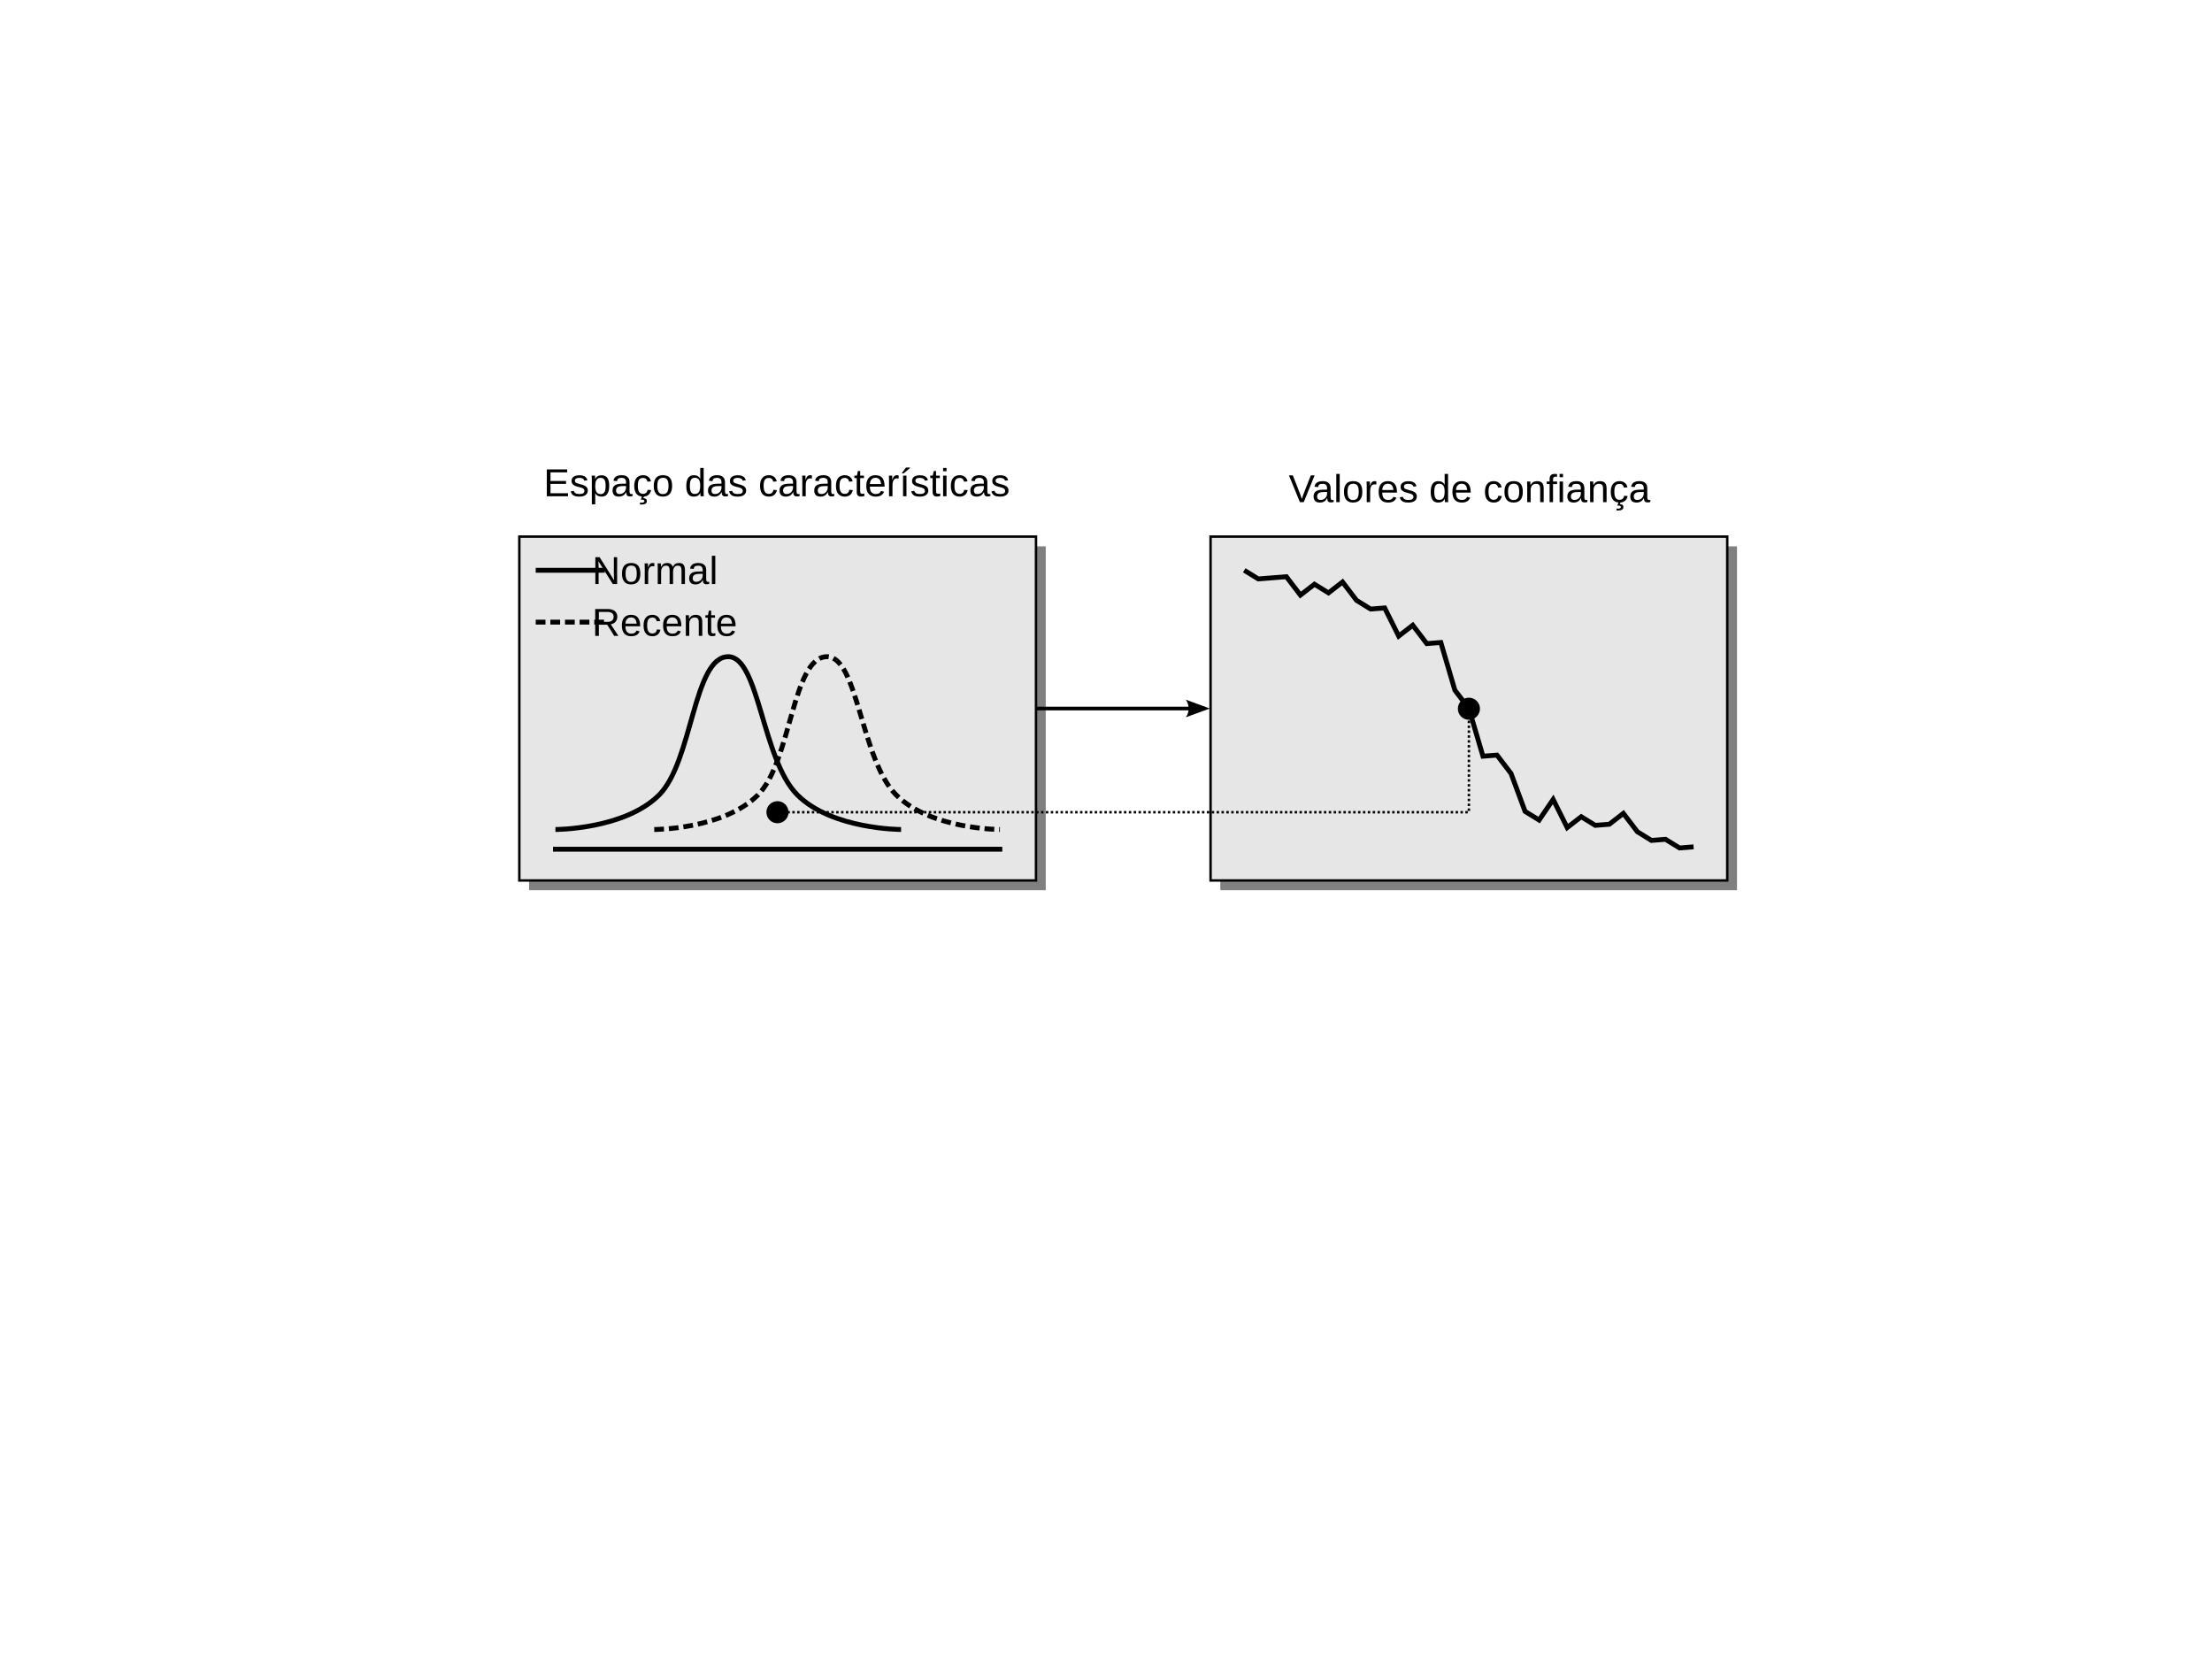
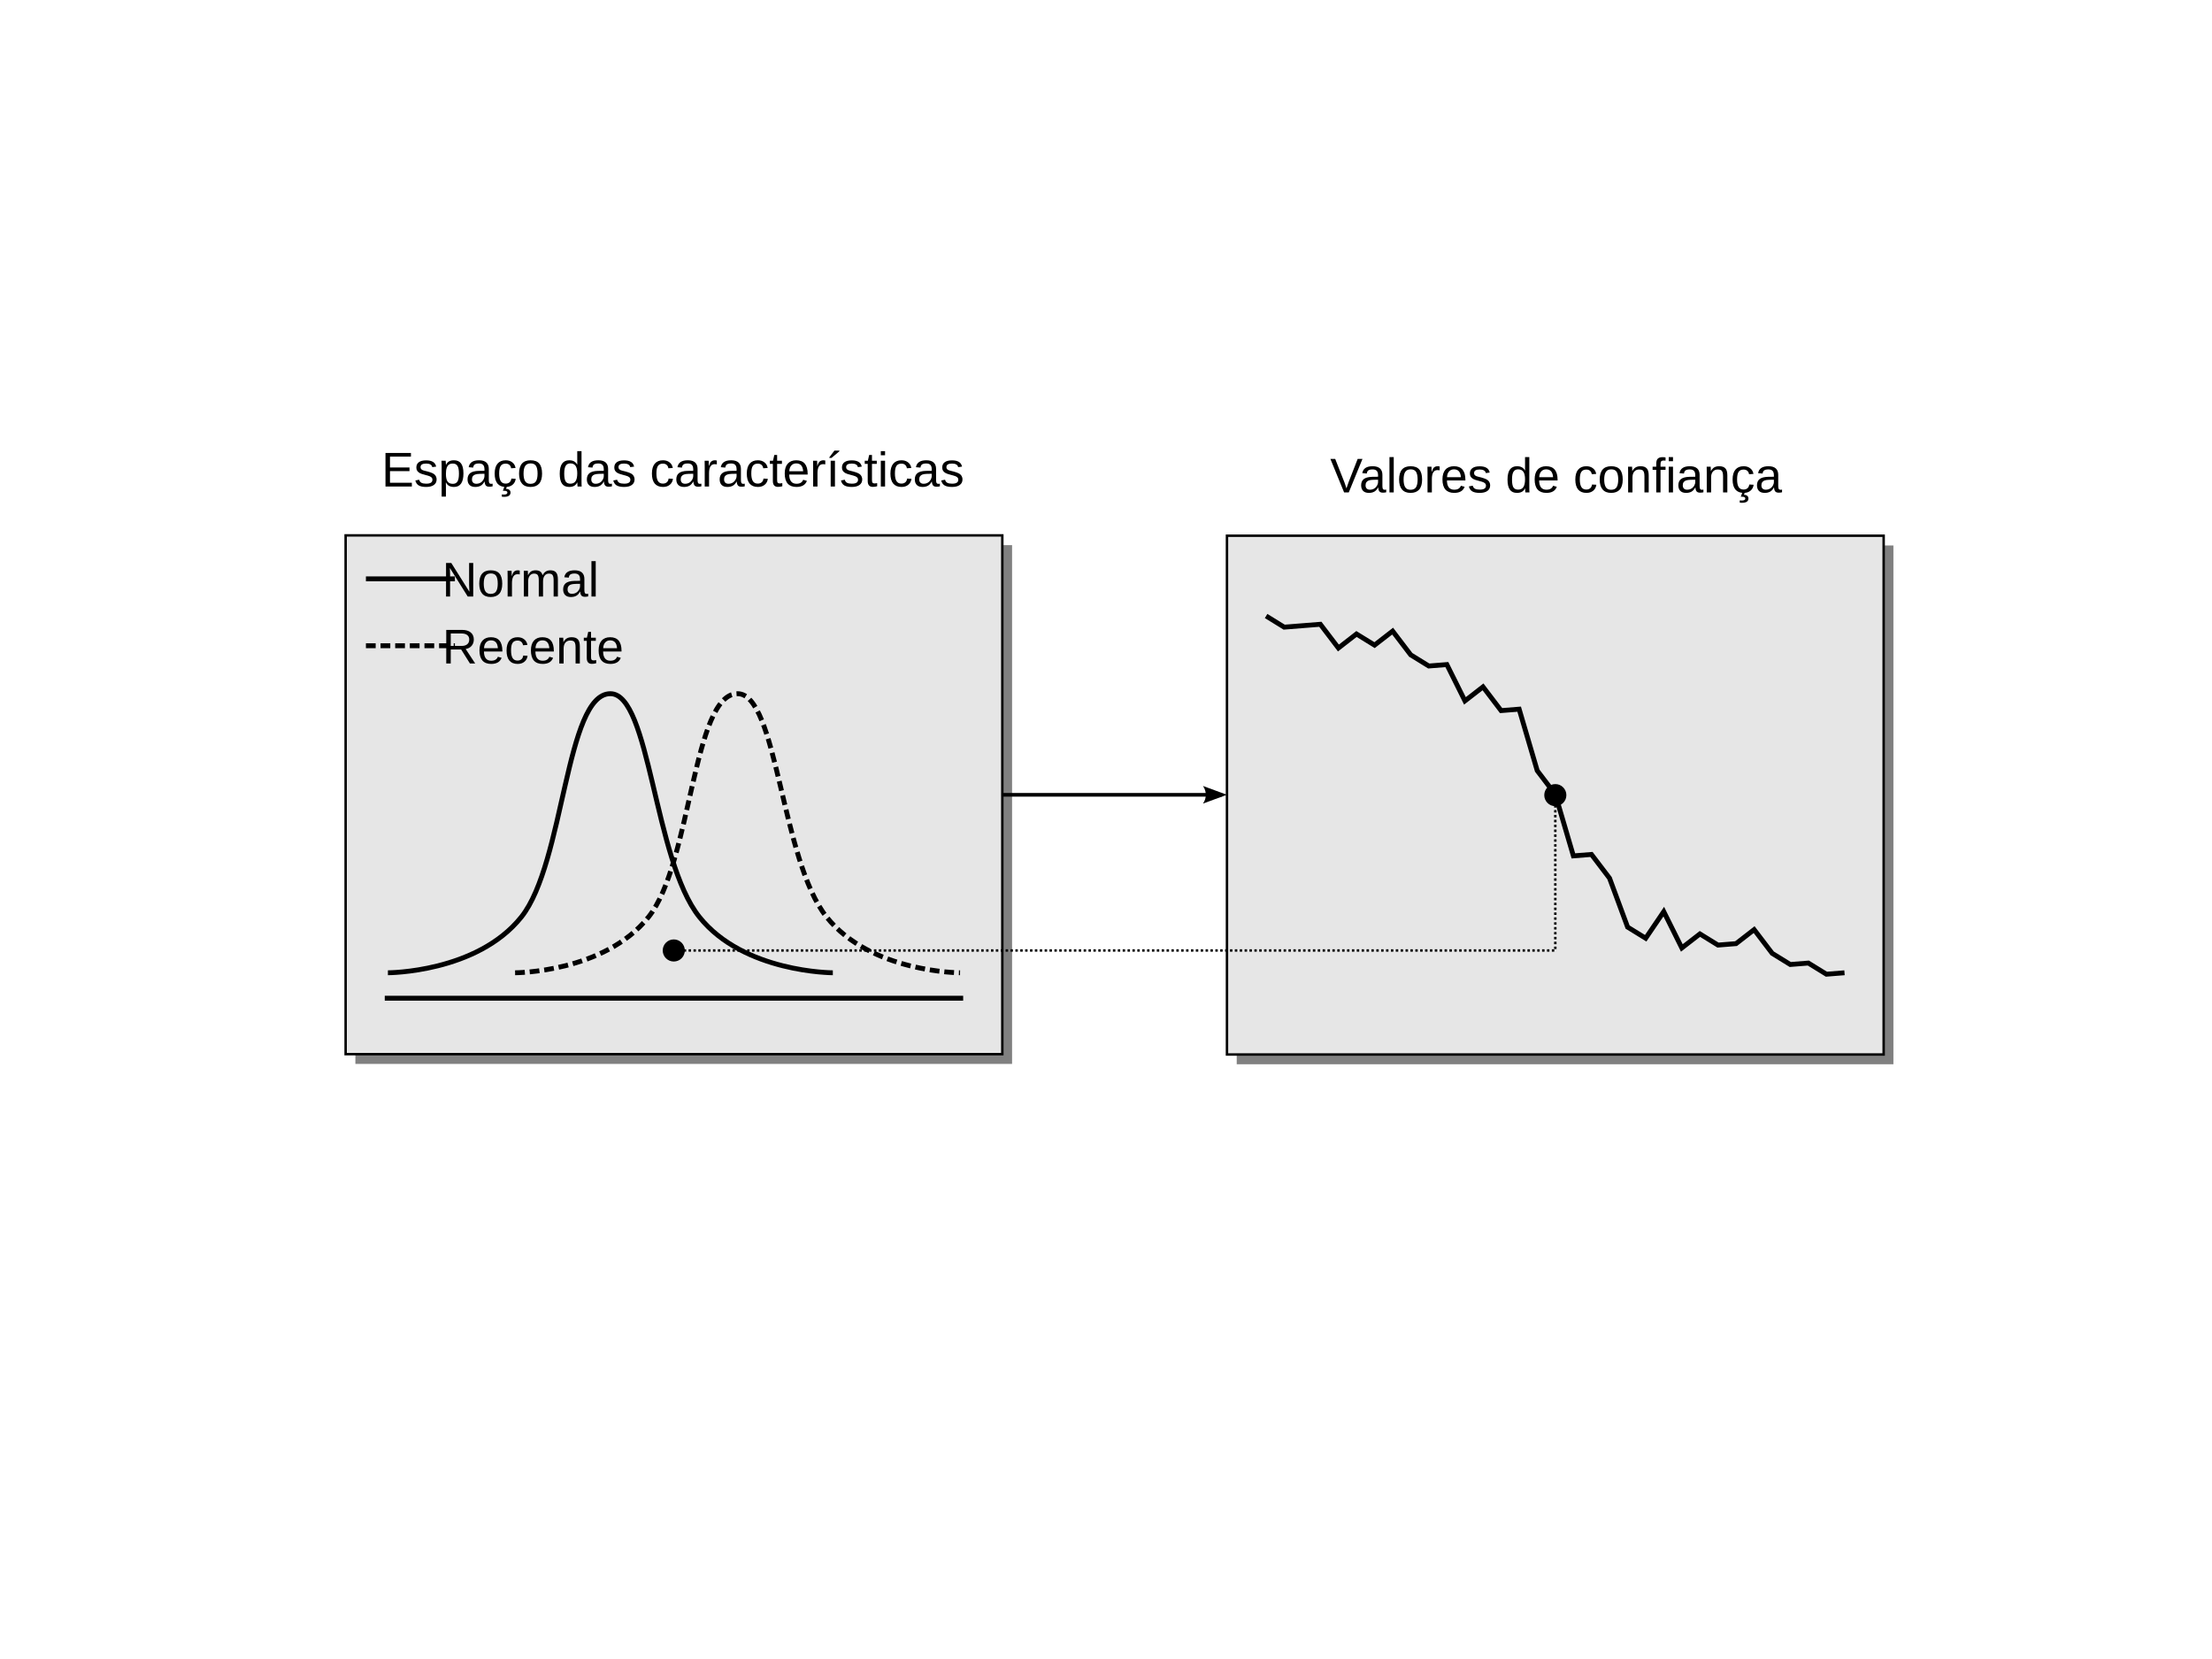
<svg xmlns="http://www.w3.org/2000/svg" width="453.543" height="340.157" id="svg2" version="1.0">
  <defs id="defs4">
    <marker orient="auto" refY="0.0" refX="0.0" id="DotL" style="overflow:visible">
      <path id="path7624" d="M -2.5,-1.0 C -2.5,1.76 -4.74,4.0 -7.5,4.0 C -10.26,4.0 -12.5,1.76 -12.5,-1.0 C -12.5,-3.76 -10.26,-6.0 -7.5,-6.0 C -4.74,-6.0 -2.5,-3.76 -2.5,-1.0 z " style="fill-rule:evenodd;stroke:#000000;stroke-width:1.0pt" transform="scale(0.8) translate(7.4, 1)" />
    </marker>
    <marker orient="auto" refY="0.0" refX="0.0" id="DotS" style="overflow:visible">
      <path id="path7252" d="M -2.5,-1.0 C -2.5,1.76 -4.74,4.0 -7.5,4.0 C -10.26,4.0 -12.5,1.76 -12.5,-1.0 C -12.5,-3.76 -10.26,-6.0 -7.5,-6.0 C -4.74,-6.0 -2.5,-3.76 -2.5,-1.0 z " style="fill-rule:evenodd;stroke:#000000;stroke-width:1.0pt" transform="scale(0.2) translate(7.4, 1)" />
    </marker>
    <marker orient="auto" refY="0.0" refX="0.0" id="DotM" style="overflow:visible">
      <path id="path7249" d="M -2.5,-1.0 C -2.5,1.76 -4.74,4.0 -7.5,4.0 C -10.26,4.0 -12.5,1.76 -12.5,-1.0 C -12.5,-3.76 -10.26,-6.0 -7.5,-6.0 C -4.74,-6.0 -2.5,-3.76 -2.5,-1.0 z " style="fill-rule:evenodd;stroke:#000000;stroke-width:1.0pt" transform="scale(0.4) translate(7.4, 1)" />
    </marker>
    <marker orient="auto" refY="0.0" refX="0.0" id="Tail" style="overflow:visible">
      <g id="g4548" transform="scale(-1.2)">
        <path id="path6072" d="M -3.805,-3.959 L 0.544,0" style="fill:none;fill-rule:evenodd;stroke:#000000;stroke-width:0.8;stroke-linecap:round" />
        <path id="path6074" d="M -1.287,-3.959 L 3.062,0" style="fill:none;fill-rule:evenodd;stroke:#000000;stroke-width:0.8;stroke-linecap:round" />
        <path id="path6076" d="M 1.305,-3.959 L 5.654,0" style="fill:none;fill-rule:evenodd;stroke:#000000;stroke-width:0.8;stroke-linecap:round" />
        <path id="path6078" d="M -3.805,4.178 L 0.544,0.22" style="fill:none;fill-rule:evenodd;stroke:#000000;stroke-width:0.8;stroke-linecap:round" />
        <path id="path6080" d="M -1.287,4.178 L 3.062,0.22" style="fill:none;fill-rule:evenodd;stroke:#000000;stroke-width:0.8;stroke-linecap:round" />
        <path id="path6082" d="M 1.305,4.178 L 5.654,0.22" style="fill:none;fill-rule:evenodd;stroke:#000000;stroke-width:0.8;stroke-linecap:round" />
      </g>
    </marker>
    <marker orient="auto" refY="0.0" refX="0.0" id="Arrow2Lend" style="overflow:visible;">
      <path id="path4533" style="fill-rule:evenodd;stroke-width:0.625;stroke-linejoin:round;" d="M 8.719,4.034 L -2.207,0.016 L 8.719,-4.002 C 6.973,-1.63 6.983,1.616 8.719,4.034 z " transform="scale(1.1) rotate(180) translate(1,0)" />
    </marker>
    <marker orient="auto" refY="0.0" refX="0.0" id="Arrow2Mend" style="overflow:visible;">
      <path id="path4539" style="fill-rule:evenodd;stroke-width:0.625;stroke-linejoin:round;" d="M 8.719,4.034 L -2.207,0.016 L 8.719,-4.002 C 6.973,-1.63 6.983,1.616 8.719,4.034 z " transform="scale(0.6) rotate(180) translate(0,0)" />
    </marker>
    <marker orient="auto" refY="0.0" refX="0.0" id="Arrow1Mend" style="overflow:visible;">
      <path id="path4521" d="M 0.0,0.0 L 5.0,-5.0 L -12.5,0.0 L 5.0,5.0 L 0.0,0.0 z " style="fill-rule:evenodd;stroke:#000000;stroke-width:1.0pt;" transform="scale(0.4) rotate(180) translate(10,0)" />
    </marker>
    <clipPath id="p7ff5b81e1d">
      <rect height="345.6" width="446.4" x="72" y="43.2" id="rect200" />
    </clipPath>
    <clipPath id="clipPath13947">
      <rect height="345.6" width="446.4" x="72" y="43.2" id="rect13949" />
    </clipPath>
    <clipPath id="clipPath13951">
      <rect height="345.6" width="446.4" x="72" y="43.2" id="rect13953" />
    </clipPath>
    <clipPath id="clipPath13955">
      <rect height="345.6" width="446.4" x="72" y="43.2" id="rect13957" />
    </clipPath>
    <clipPath id="clipPath13959">
      <rect height="345.6" width="446.4" x="72" y="43.2" id="rect13961" />
    </clipPath>
    <clipPath id="clipPath13963">
      <rect height="345.6" width="446.4" x="72" y="43.2" id="rect13965" />
    </clipPath>
    <clipPath id="clipPath13967">
      <rect height="345.6" width="446.4" x="72" y="43.2" id="rect13969" />
    </clipPath>
    <clipPath id="clipPath13971">
      <rect height="345.6" width="446.4" x="72" y="43.2" id="rect13973" />
    </clipPath>
    <clipPath id="clipPath13975">
      <rect height="345.6" width="446.4" x="72" y="43.2" id="rect13977" />
    </clipPath>
    <clipPath id="clipPath13979">
      <rect height="345.6" width="446.4" x="72" y="43.2" id="rect13981" />
    </clipPath>
    <clipPath id="clipPath13983">
      <rect height="345.6" width="446.4" x="72" y="43.2" id="rect13985" />
    </clipPath>
    <clipPath id="clipPath13987">
      <rect height="345.6" width="446.4" x="72" y="43.2" id="rect13989" />
    </clipPath>
    <clipPath id="clipPath13991">
      <rect height="345.6" width="446.4" x="72" y="43.2" id="rect13993" />
    </clipPath>
    <clipPath id="clipPath13995">
      <rect height="345.6" width="446.4" x="72" y="43.2" id="rect13997" />
    </clipPath>
    <clipPath id="clipPath13999">
      <rect height="345.6" width="446.4" x="72" y="43.2" id="rect14001" />
    </clipPath>
    <clipPath id="clipPath14003">
      <rect height="345.6" width="446.4" x="72" y="43.2" id="rect14005" />
    </clipPath>
    <clipPath id="clipPath14007">
      <rect height="345.6" width="446.4" x="72" y="43.2" id="rect14009" />
    </clipPath>
    <clipPath id="clipPath14011">
      <rect height="345.6" width="446.4" x="72" y="43.2" id="rect14013" />
    </clipPath>
    <clipPath id="clipPath14015">
      <rect height="345.6" width="446.4" x="72" y="43.2" id="rect14017" />
    </clipPath>
    <clipPath id="clipPath14019">
      <rect height="345.6" width="446.4" x="72" y="43.2" id="rect14021" />
    </clipPath>
    <clipPath id="clipPath14023">
      <rect height="345.6" width="446.4" x="72" y="43.2" id="rect14025" />
    </clipPath>
    <clipPath id="clipPath14027">
      <rect height="345.6" width="446.4" x="72" y="43.2" id="rect14029" />
    </clipPath>
    <clipPath id="clipPath14031">
      <rect height="345.6" width="446.4" x="72" y="43.2" id="rect14033" />
    </clipPath>
    <clipPath id="clipPath14035">
      <rect height="345.6" width="446.4" x="72" y="43.2" id="rect14037" />
    </clipPath>
    <clipPath id="clipPath14039">
      <rect height="345.6" width="446.4" x="72" y="43.2" id="rect14041" />
    </clipPath>
    <clipPath id="clipPath14043">
      <rect height="345.6" width="446.4" x="72" y="43.2" id="rect14045" />
    </clipPath>
    <clipPath id="clipPath14047">
      <rect height="345.6" width="446.4" x="72" y="43.2" id="rect14049" />
    </clipPath>
    <clipPath id="clipPath14051">
      <rect height="345.6" width="446.4" x="72" y="43.2" id="rect14053" />
    </clipPath>
    <clipPath id="clipPath14055">
      <rect height="345.6" width="446.4" x="72" y="43.2" id="rect14057" />
    </clipPath>
    <clipPath id="clipPath14059">
      <rect height="345.6" width="446.4" x="72" y="43.2" id="rect14061" />
    </clipPath>
    <clipPath id="clipPath14063">
      <rect height="345.6" width="446.4" x="72" y="43.2" id="rect14065" />
    </clipPath>
    <clipPath id="clipPath14067">
      <rect height="345.6" width="446.4" x="72" y="43.2" id="rect14069" />
    </clipPath>
    <clipPath id="clipPath14071">
      <rect height="345.6" width="446.4" x="72" y="43.2" id="rect14073" />
    </clipPath>
    <clipPath id="clipPath14075">
      <rect height="345.6" width="446.4" x="72" y="43.2" id="rect14077" />
    </clipPath>
    <clipPath id="clipPath14079">
      <rect height="345.6" width="446.4" x="72" y="43.2" id="rect14081" />
    </clipPath>
    <clipPath id="clipPath14083">
      <rect height="345.6" width="446.4" x="72" y="43.2" id="rect14085" />
    </clipPath>
    <clipPath id="clipPath14087">
      <rect height="345.6" width="446.4" x="72" y="43.2" id="rect14089" />
    </clipPath>
    <clipPath id="clipPath14091">
      <rect height="345.6" width="446.4" x="72" y="43.2" id="rect14093" />
    </clipPath>
    <clipPath id="clipPath14095">
      <rect height="345.6" width="446.4" x="72" y="43.2" id="rect14097" />
    </clipPath>
    <clipPath id="clipPath14099">
      <rect height="345.6" width="446.4" x="72" y="43.2" id="rect14101" />
    </clipPath>
    <clipPath id="clipPath14103">
      <rect height="345.6" width="446.4" x="72" y="43.2" id="rect14105" />
    </clipPath>
    <clipPath id="clipPath14107">
      <rect height="345.6" width="446.4" x="72" y="43.2" id="rect14109" />
    </clipPath>
    <clipPath id="clipPath14111">
      <rect height="345.6" width="446.4" x="72" y="43.2" id="rect14113" />
    </clipPath>
    <clipPath id="clipPath14115">
      <rect height="345.6" width="446.4" x="72" y="43.2" id="rect14117" />
    </clipPath>
    <clipPath id="clipPath14119">
      <rect height="345.6" width="446.4" x="72" y="43.2" id="rect14121" />
    </clipPath>
    <clipPath id="clipPath14123">
      <rect height="345.6" width="446.4" x="72" y="43.2" id="rect14125" />
    </clipPath>
    <clipPath id="clipPath14127">
      <rect height="345.6" width="446.4" x="72" y="43.2" id="rect14129" />
    </clipPath>
    <clipPath id="clipPath14131">
      <rect height="345.6" width="446.4" x="72" y="43.2" id="rect14133" />
    </clipPath>
    <clipPath id="clipPath14135">
      <rect height="345.6" width="446.4" x="72" y="43.2" id="rect14137" />
    </clipPath>
    <clipPath id="clipPath14139">
      <rect height="345.6" width="446.4" x="72" y="43.2" id="rect14141" />
    </clipPath>
    <clipPath id="clipPath14143">
      <rect height="345.6" width="446.4" x="72" y="43.2" id="rect14145" />
    </clipPath>
    <clipPath id="clipPath14147">
      <rect height="345.6" width="446.4" x="72" y="43.2" id="rect14149" />
    </clipPath>
    <clipPath id="clipPath14151">
      <rect height="345.6" width="446.4" x="72" y="43.2" id="rect14153" />
    </clipPath>
    <clipPath id="clipPath14155">
      <rect height="345.6" width="446.4" x="72" y="43.2" id="rect14157" />
    </clipPath>
    <clipPath id="clipPath14159">
      <rect height="345.6" width="446.4" x="72" y="43.2" id="rect14161" />
    </clipPath>
    <clipPath id="clipPath14163">
      <rect height="345.6" width="446.4" x="72" y="43.2" id="rect14165" />
    </clipPath>
    <clipPath id="clipPath14167">
      <rect height="345.6" width="446.4" x="72" y="43.2" id="rect14169" />
    </clipPath>
    <clipPath id="clipPath14171">
      <rect height="345.6" width="446.4" x="72" y="43.2" id="rect14173" />
    </clipPath>
    <clipPath id="clipPath14175">
      <rect height="345.6" width="446.4" x="72" y="43.2" id="rect14177" />
    </clipPath>
    <clipPath id="clipPath14179">
      <rect height="345.6" width="446.4" x="72" y="43.2" id="rect14181" />
    </clipPath>
    <clipPath id="clipPath14183">
      <rect height="345.6" width="446.4" x="72" y="43.2" id="rect14185" />
    </clipPath>
    <clipPath id="clipPath14187">
      <rect height="345.6" width="446.4" x="72" y="43.2" id="rect14189" />
    </clipPath>
    <clipPath id="clipPath14191">
      <rect height="345.6" width="446.4" x="72" y="43.2" id="rect14193" />
    </clipPath>
    <clipPath id="clipPath14195">
      <rect height="345.6" width="446.4" x="72" y="43.2" id="rect14197" />
    </clipPath>
    <clipPath id="clipPath14199">
      <rect height="345.6" width="446.4" x="72" y="43.2" id="rect14201" />
    </clipPath>
    <clipPath id="clipPath14203">
      <rect height="345.6" width="446.4" x="72" y="43.2" id="rect14205" />
    </clipPath>
    <clipPath id="clipPath14207">
      <rect height="345.6" width="446.4" x="72" y="43.2" id="rect14209" />
    </clipPath>
    <clipPath id="clipPath14211">
      <rect height="345.6" width="446.4" x="72" y="43.2" id="rect14213" />
    </clipPath>
    <clipPath id="clipPath14215">
      <rect height="345.6" width="446.4" x="72" y="43.2" id="rect14217" />
    </clipPath>
    <clipPath id="clipPath14219">
      <rect height="345.6" width="446.4" x="72" y="43.2" id="rect14221" />
    </clipPath>
    <clipPath id="clipPath14223">
      <rect height="345.6" width="446.4" x="72" y="43.2" id="rect14225" />
    </clipPath>
    <clipPath id="clipPath14227">
      <rect height="345.6" width="446.4" x="72" y="43.2" id="rect14229" />
    </clipPath>
    <clipPath id="clipPath14231">
      <rect height="345.6" width="446.4" x="72" y="43.2" id="rect14233" />
    </clipPath>
    <clipPath id="clipPath14235">
      <rect height="345.6" width="446.4" x="72" y="43.2" id="rect14237" />
    </clipPath>
    <clipPath id="clipPath14239">
      <rect height="345.6" width="446.4" x="72" y="43.2" id="rect14241" />
    </clipPath>
    <clipPath id="clipPath14243">
      <rect height="345.6" width="446.4" x="72" y="43.2" id="rect14245" />
    </clipPath>
    <clipPath id="clipPath14247">
      <rect height="345.6" width="446.4" x="72" y="43.2" id="rect14249" />
    </clipPath>
    <clipPath id="clipPath14251">
      <rect height="345.6" width="446.4" x="72" y="43.2" id="rect14253" />
    </clipPath>
    <clipPath id="clipPath14255">
      <rect height="345.6" width="446.4" x="72" y="43.2" id="rect14257" />
    </clipPath>
    <clipPath id="clipPath14259">
      <rect height="345.6" width="446.4" x="72" y="43.2" id="rect14261" />
    </clipPath>
    <clipPath id="clipPath14263">
      <rect height="345.6" width="446.4" x="72" y="43.2" id="rect14265" />
    </clipPath>
    <clipPath id="clipPath14267">
      <rect height="345.6" width="446.4" x="72" y="43.2" id="rect14269" />
    </clipPath>
    <clipPath id="clipPath14271">
      <rect height="345.6" width="446.4" x="72" y="43.2" id="rect14273" />
    </clipPath>
    <clipPath id="clipPath14275">
      <rect height="345.6" width="446.4" x="72" y="43.2" id="rect14277" />
    </clipPath>
    <clipPath id="clipPath14279">
      <rect height="345.6" width="446.4" x="72" y="43.2" id="rect14281" />
    </clipPath>
    <clipPath id="clipPath14283">
      <rect height="345.6" width="446.4" x="72" y="43.2" id="rect14285" />
    </clipPath>
    <clipPath id="clipPath14287">
      <rect height="345.6" width="446.4" x="72" y="43.2" id="rect14289" />
    </clipPath>
    <clipPath id="clipPath14291">
      <rect height="345.6" width="446.4" x="72" y="43.2" id="rect14293" />
    </clipPath>
    <clipPath id="clipPath14295">
      <rect height="345.6" width="446.4" x="72" y="43.2" id="rect14297" />
    </clipPath>
    <clipPath id="clipPath14299">
      <rect height="345.6" width="446.4" x="72" y="43.2" id="rect14301" />
    </clipPath>
    <clipPath id="clipPath14303">
      <rect height="345.6" width="446.4" x="72" y="43.2" id="rect14305" />
    </clipPath>
    <clipPath id="clipPath14307">
      <rect height="345.6" width="446.4" x="72" y="43.2" id="rect14309" />
    </clipPath>
    <clipPath id="clipPath14311">
      <rect height="345.6" width="446.4" x="72" y="43.2" id="rect14313" />
    </clipPath>
    <clipPath id="clipPath14315">
      <rect height="345.6" width="446.4" x="72" y="43.2" id="rect14317" />
    </clipPath>
    <clipPath id="clipPath14319">
      <rect height="345.6" width="446.4" x="72" y="43.2" id="rect14321" />
    </clipPath>
    <clipPath id="clipPath14323">
      <rect height="345.6" width="446.4" x="72" y="43.2" id="rect14325" />
    </clipPath>
    <clipPath id="clipPath14327">
      <rect height="345.6" width="446.4" x="72" y="43.2" id="rect14329" />
    </clipPath>
    <clipPath id="clipPath14331">
      <rect height="345.6" width="446.4" x="72" y="43.2" id="rect14333" />
    </clipPath>
    <clipPath id="clipPath14335">
      <rect height="345.6" width="446.4" x="72" y="43.2" id="rect14337" />
    </clipPath>
    <clipPath id="clipPath14339">
      <rect height="345.6" width="446.4" x="72" y="43.2" id="rect14341" />
    </clipPath>
    <clipPath id="clipPath14343">
      <rect height="345.6" width="446.4" x="72" y="43.2" id="rect14345" />
    </clipPath>
    <clipPath id="clipPath14347">
      <rect height="345.6" width="446.4" x="72" y="43.2" id="rect14349" />
    </clipPath>
    <clipPath id="clipPath14351">
      <rect height="345.6" width="446.4" x="72" y="43.2" id="rect14353" />
    </clipPath>
    <clipPath id="clipPath14355">
      <rect height="345.6" width="446.4" x="72" y="43.2" id="rect14357" />
    </clipPath>
    <clipPath id="clipPath14359">
      <rect height="345.6" width="446.4" x="72" y="43.2" id="rect14361" />
    </clipPath>
    <clipPath id="clipPath14363">
      <rect height="345.6" width="446.4" x="72" y="43.2" id="rect14365" />
    </clipPath>
    <clipPath id="clipPath14367">
      <rect height="345.6" width="446.4" x="72" y="43.2" id="rect14369" />
    </clipPath>
    <clipPath id="clipPath14371">
      <rect height="345.6" width="446.4" x="72" y="43.2" id="rect14373" />
    </clipPath>
    <clipPath id="clipPath14375">
      <rect height="345.6" width="446.4" x="72" y="43.2" id="rect14377" />
    </clipPath>
    <clipPath id="clipPath14379">
      <rect height="345.6" width="446.4" x="72" y="43.2" id="rect14381" />
    </clipPath>
    <clipPath id="clipPath14383">
      <rect height="345.6" width="446.4" x="72" y="43.2" id="rect14385" />
    </clipPath>
    <clipPath id="clipPath14387">
      <rect height="345.6" width="446.4" x="72" y="43.2" id="rect14389" />
    </clipPath>
    <clipPath id="clipPath14391">
      <rect height="345.6" width="446.4" x="72" y="43.2" id="rect14393" />
    </clipPath>
    <clipPath id="clipPath14395">
      <rect height="345.6" width="446.4" x="72" y="43.2" id="rect14397" />
    </clipPath>
    <clipPath id="clipPath14399">
      <rect height="345.6" width="446.4" x="72" y="43.2" id="rect14401" />
    </clipPath>
    <clipPath id="clipPath14403">
      <rect height="345.6" width="446.4" x="72" y="43.2" id="rect14405" />
    </clipPath>
    <clipPath id="clipPath14407">
      <rect height="345.6" width="446.4" x="72" y="43.2" id="rect14409" />
    </clipPath>
    <clipPath id="clipPath14411">
      <rect height="345.6" width="446.4" x="72" y="43.2" id="rect14413" />
    </clipPath>
    <clipPath id="clipPath14415">
      <rect height="345.6" width="446.4" x="72" y="43.2" id="rect14417" />
    </clipPath>
    <clipPath id="clipPath14419">
      <rect height="345.6" width="446.4" x="72" y="43.2" id="rect14421" />
    </clipPath>
    <clipPath id="clipPath14423">
      <rect height="345.6" width="446.4" x="72" y="43.2" id="rect14425" />
    </clipPath>
    <clipPath id="clipPath14427">
      <rect height="345.6" width="446.4" x="72" y="43.2" id="rect14429" />
    </clipPath>
    <clipPath id="clipPath14431">
      <rect height="345.6" width="446.4" x="72" y="43.2" id="rect14433" />
    </clipPath>
    <clipPath id="clipPath14435">
      <rect height="345.6" width="446.4" x="72" y="43.2" id="rect14437" />
    </clipPath>
    <clipPath id="clipPath14439">
      <rect height="345.6" width="446.4" x="72" y="43.2" id="rect14441" />
    </clipPath>
    <clipPath id="clipPath14443">
      <rect height="345.6" width="446.4" x="72" y="43.2" id="rect14445" />
    </clipPath>
    <clipPath id="clipPath14447">
      <rect height="345.6" width="446.4" x="72" y="43.2" id="rect14449" />
    </clipPath>
    <clipPath id="clipPath14451">
      <rect height="345.6" width="446.4" x="72" y="43.2" id="rect14453" />
    </clipPath>
    <clipPath id="clipPath14455">
      <rect height="345.6" width="446.4" x="72" y="43.2" id="rect14457" />
    </clipPath>
    <clipPath id="clipPath14459">
      <rect height="345.6" width="446.4" x="72" y="43.2" id="rect14461" />
    </clipPath>
    <clipPath id="clipPath14463">
      <rect height="345.6" width="446.4" x="72" y="43.2" id="rect14465" />
    </clipPath>
    <clipPath id="clipPath14467">
      <rect height="345.6" width="446.4" x="72" y="43.2" id="rect14469" />
    </clipPath>
    <clipPath id="clipPath14471">
      <rect height="345.6" width="446.4" x="72" y="43.2" id="rect14473" />
    </clipPath>
    <clipPath id="clipPath14475">
      <rect height="345.6" width="446.4" x="72" y="43.2" id="rect14477" />
    </clipPath>
    <clipPath id="clipPath14479">
      <rect height="345.6" width="446.4" x="72" y="43.2" id="rect14481" />
    </clipPath>
    <clipPath id="clipPath14483">
      <rect height="345.6" width="446.4" x="72" y="43.2" id="rect14485" />
    </clipPath>
    <clipPath id="clipPath14487">
      <rect height="345.6" width="446.4" x="72" y="43.2" id="rect14489" />
    </clipPath>
    <clipPath id="clipPath14491">
      <rect height="345.6" width="446.4" x="72" y="43.2" id="rect14493" />
    </clipPath>
    <clipPath id="clipPath14495">
      <rect height="345.6" width="446.4" x="72" y="43.2" id="rect14497" />
    </clipPath>
    <clipPath id="clipPath14499">
      <rect height="345.6" width="446.4" x="72" y="43.2" id="rect14501" />
    </clipPath>
    <clipPath id="clipPath14503">
      <rect height="345.6" width="446.4" x="72" y="43.2" id="rect14505" />
    </clipPath>
    <clipPath id="clipPath14507">
      <rect height="345.6" width="446.4" x="72" y="43.2" id="rect14509" />
    </clipPath>
    <clipPath id="clipPath14511">
      <rect height="345.6" width="446.4" x="72" y="43.2" id="rect14513" />
    </clipPath>
    <clipPath id="clipPath14515">
      <rect height="345.6" width="446.4" x="72" y="43.2" id="rect14517" />
    </clipPath>
    <clipPath id="clipPath14519">
      <rect height="345.6" width="446.4" x="72" y="43.2" id="rect14521" />
    </clipPath>
    <clipPath id="clipPath14523">
      <rect height="345.6" width="446.4" x="72" y="43.2" id="rect14525" />
    </clipPath>
    <clipPath id="clipPath14527">
      <rect height="345.6" width="446.4" x="72" y="43.2" id="rect14529" />
    </clipPath>
    <clipPath id="clipPath14531">
      <rect height="345.6" width="446.4" x="72" y="43.2" id="rect14533" />
    </clipPath>
    <clipPath id="clipPath14535">
      <rect height="345.6" width="446.4" x="72" y="43.2" id="rect14537" />
    </clipPath>
    <clipPath id="clipPath14539">
      <rect height="345.6" width="446.4" x="72" y="43.2" id="rect14541" />
    </clipPath>
    <clipPath id="clipPath14543">
      <rect height="345.6" width="446.4" x="72" y="43.2" id="rect14545" />
    </clipPath>
    <clipPath id="clipPath14547">
      <rect height="345.6" width="446.4" x="72" y="43.2" id="rect14549" />
    </clipPath>
    <clipPath id="clipPath14551">
      <rect height="345.6" width="446.4" x="72" y="43.2" id="rect14553" />
    </clipPath>
    <clipPath id="clipPath14555">
      <rect height="345.6" width="446.4" x="72" y="43.2" id="rect14557" />
    </clipPath>
    <clipPath id="clipPath14559">
      <rect height="345.6" width="446.4" x="72" y="43.2" id="rect14561" />
    </clipPath>
    <clipPath id="clipPath14563">
      <rect height="345.6" width="446.4" x="72" y="43.2" id="rect14565" />
    </clipPath>
    <clipPath id="clipPath14567">
      <rect height="345.6" width="446.4" x="72" y="43.2" id="rect14569" />
    </clipPath>
    <clipPath id="clipPath14571">
      <rect height="345.6" width="446.4" x="72" y="43.2" id="rect14573" />
    </clipPath>
    <clipPath id="clipPath14575">
      <rect height="345.6" width="446.4" x="72" y="43.2" id="rect14577" />
    </clipPath>
    <clipPath id="clipPath14579">
      <rect height="345.6" width="446.4" x="72" y="43.2" id="rect14581" />
    </clipPath>
    <clipPath id="clipPath14583">
      <rect height="345.6" width="446.4" x="72" y="43.2" id="rect14585" />
    </clipPath>
    <clipPath id="clipPath14587">
      <rect height="345.6" width="446.4" x="72" y="43.2" id="rect14589" />
    </clipPath>
    <clipPath id="clipPath14591">
      <rect height="345.6" width="446.4" x="72" y="43.2" id="rect14593" />
    </clipPath>
    <clipPath id="clipPath14595">
      <rect height="345.6" width="446.4" x="72" y="43.2" id="rect14597" />
    </clipPath>
    <clipPath id="clipPath14599">
      <rect height="345.6" width="446.4" x="72" y="43.2" id="rect14601" />
    </clipPath>
    <clipPath id="clipPath14603">
      <rect height="345.6" width="446.4" x="72" y="43.2" id="rect14605" />
    </clipPath>
    <clipPath id="clipPath14607">
      <rect height="345.6" width="446.4" x="72" y="43.2" id="rect14609" />
    </clipPath>
    <clipPath id="clipPath14611">
      <rect height="345.6" width="446.4" x="72" y="43.2" id="rect14613" />
    </clipPath>
    <clipPath id="clipPath14615">
      <rect height="345.6" width="446.4" x="72" y="43.2" id="rect14617" />
    </clipPath>
    <clipPath id="clipPath14619">
      <rect height="345.6" width="446.4" x="72" y="43.2" id="rect14621" />
    </clipPath>
    <clipPath id="clipPath14623">
      <rect height="345.6" width="446.4" x="72" y="43.2" id="rect14625" />
    </clipPath>
    <clipPath id="clipPath14627">
      <rect height="345.6" width="446.4" x="72" y="43.2" id="rect14629" />
    </clipPath>
    <clipPath id="clipPath14631">
      <rect height="345.6" width="446.4" x="72" y="43.2" id="rect14633" />
    </clipPath>
    <clipPath id="clipPath14635">
      <rect height="345.6" width="446.4" x="72" y="43.2" id="rect14637" />
    </clipPath>
    <clipPath id="clipPath14639">
      <rect height="345.6" width="446.4" x="72" y="43.2" id="rect14641" />
    </clipPath>
    <clipPath id="clipPath14643">
      <rect height="345.6" width="446.4" x="72" y="43.2" id="rect14645" />
    </clipPath>
    <clipPath id="clipPath14647">
      <rect height="345.6" width="446.4" x="72" y="43.2" id="rect14649" />
    </clipPath>
    <clipPath id="clipPath14651">
      <rect height="345.6" width="446.4" x="72" y="43.2" id="rect14653" />
    </clipPath>
    <clipPath id="clipPath14655">
      <rect height="345.6" width="446.4" x="72" y="43.2" id="rect14657" />
    </clipPath>
    <clipPath id="clipPath14659">
      <rect height="345.6" width="446.4" x="72" y="43.2" id="rect14661" />
    </clipPath>
    <clipPath id="clipPath14663">
      <rect height="345.6" width="446.4" x="72" y="43.2" id="rect14665" />
    </clipPath>
    <clipPath id="clipPath14667">
      <rect height="345.6" width="446.4" x="72" y="43.2" id="rect14669" />
    </clipPath>
    <clipPath id="clipPath14671">
      <rect height="345.6" width="446.4" x="72" y="43.2" id="rect14673" />
    </clipPath>
    <clipPath id="clipPath14675">
      <rect height="345.6" width="446.4" x="72" y="43.2" id="rect14677" />
    </clipPath>
    <clipPath id="clipPath14679">
      <rect height="345.6" width="446.4" x="72" y="43.2" id="rect14681" />
    </clipPath>
    <clipPath id="clipPath14683">
      <rect height="345.6" width="446.4" x="72" y="43.2" id="rect14685" />
    </clipPath>
    <clipPath id="clipPath14687">
      <rect height="345.6" width="446.4" x="72" y="43.2" id="rect14689" />
    </clipPath>
    <clipPath id="clipPath14691">
      <rect height="345.6" width="446.4" x="72" y="43.2" id="rect14693" />
    </clipPath>
    <clipPath id="clipPath14695">
      <rect height="345.6" width="446.4" x="72" y="43.2" id="rect14697" />
    </clipPath>
    <clipPath id="clipPath14699">
      <rect height="345.6" width="446.4" x="72" y="43.2" id="rect14701" />
    </clipPath>
    <clipPath id="clipPath14703">
      <rect height="345.6" width="446.4" x="72" y="43.2" id="rect14705" />
    </clipPath>
    <clipPath id="clipPath14707">
      <rect height="345.6" width="446.4" x="72" y="43.2" id="rect14709" />
    </clipPath>
    <clipPath id="clipPath14711">
      <rect height="345.6" width="446.4" x="72" y="43.2" id="rect14713" />
    </clipPath>
    <clipPath id="clipPath14715">
      <rect height="345.6" width="446.4" x="72" y="43.2" id="rect14717" />
    </clipPath>
    <clipPath id="clipPath14719">
      <rect height="345.6" width="446.4" x="72" y="43.2" id="rect14721" />
    </clipPath>
    <clipPath id="clipPath14723">
      <rect height="345.6" width="446.4" x="72" y="43.2" id="rect14725" />
    </clipPath>
    <clipPath id="clipPath14727">
      <rect height="345.6" width="446.4" x="72" y="43.2" id="rect14729" />
    </clipPath>
    <clipPath id="clipPath14731">
      <rect height="345.6" width="446.4" x="72" y="43.2" id="rect14733" />
    </clipPath>
    <clipPath id="clipPath14735">
      <rect height="345.6" width="446.4" x="72" y="43.2" id="rect14737" />
    </clipPath>
    <clipPath id="clipPath14739">
      <rect height="345.6" width="446.4" x="72" y="43.2" id="rect14741" />
    </clipPath>
    <clipPath id="clipPath14743">
      <rect height="345.6" width="446.4" x="72" y="43.2" id="rect14745" />
    </clipPath>
    <clipPath id="clipPath14747">
      <rect height="345.6" width="446.4" x="72" y="43.2" id="rect14749" />
    </clipPath>
    <clipPath id="clipPath14751">
      <rect height="345.6" width="446.4" x="72" y="43.2" id="rect14753" />
    </clipPath>
    <clipPath id="clipPath14755">
      <rect height="345.6" width="446.4" x="72" y="43.2" id="rect14757" />
    </clipPath>
    <clipPath id="clipPath14759">
      <rect height="345.6" width="446.4" x="72" y="43.2" id="rect14761" />
    </clipPath>
    <clipPath id="clipPath14763">
      <rect height="345.6" width="446.4" x="72" y="43.2" id="rect14765" />
    </clipPath>
    <clipPath id="clipPath14767">
      <rect height="345.6" width="446.4" x="72" y="43.2" id="rect14769" />
    </clipPath>
    <clipPath id="clipPath14771">
      <rect height="345.6" width="446.4" x="72" y="43.2" id="rect14773" />
    </clipPath>
    <clipPath id="clipPath14775">
      <rect height="345.6" width="446.4" x="72" y="43.2" id="rect14777" />
    </clipPath>
    <clipPath id="clipPath14779">
      <rect height="345.6" width="446.4" x="72" y="43.2" id="rect14781" />
    </clipPath>
    <clipPath id="clipPath14783">
      <rect height="345.6" width="446.4" x="72" y="43.2" id="rect14785" />
    </clipPath>
    <clipPath id="clipPath14787">
      <rect height="345.6" width="446.4" x="72" y="43.2" id="rect14789" />
    </clipPath>
    <clipPath id="clipPath14791">
      <rect height="345.6" width="446.4" x="72" y="43.2" id="rect14793" />
    </clipPath>
    <clipPath id="clipPath14795">
      <rect height="345.6" width="446.4" x="72" y="43.2" id="rect14797" />
    </clipPath>
    <clipPath id="clipPath14799">
      <rect height="345.6" width="446.4" x="72" y="43.2" id="rect14801" />
    </clipPath>
    <clipPath id="clipPath14803">
      <rect height="345.6" width="446.4" x="72" y="43.2" id="rect14805" />
    </clipPath>
    <clipPath id="clipPath14807">
      <rect height="345.6" width="446.4" x="72" y="43.2" id="rect14809" />
    </clipPath>
    <clipPath id="clipPath14811">
      <rect height="345.6" width="446.4" x="72" y="43.2" id="rect14813" />
    </clipPath>
    <clipPath id="clipPath14815">
      <rect height="345.6" width="446.4" x="72" y="43.2" id="rect14817" />
    </clipPath>
    <clipPath id="clipPath14819">
      <rect height="345.6" width="446.4" x="72" y="43.2" id="rect14821" />
    </clipPath>
    <clipPath id="clipPath14823">
      <rect height="345.6" width="446.4" x="72" y="43.2" id="rect14825" />
    </clipPath>
    <clipPath id="clipPath14827">
      <rect height="345.6" width="446.4" x="72" y="43.2" id="rect14829" />
    </clipPath>
    <clipPath id="clipPath14831">
      <rect height="345.6" width="446.4" x="72" y="43.2" id="rect14833" />
    </clipPath>
    <clipPath id="clipPath14835">
      <rect height="345.6" width="446.4" x="72" y="43.2" id="rect14837" />
    </clipPath>
    <clipPath id="clipPath14839">
      <rect height="345.6" width="446.4" x="72" y="43.2" id="rect14841" />
    </clipPath>
    <clipPath id="clipPath14843">
      <rect height="345.6" width="446.4" x="72" y="43.2" id="rect14845" />
    </clipPath>
    <clipPath id="clipPath14847">
      <rect height="345.6" width="446.4" x="72" y="43.2" id="rect14849" />
    </clipPath>
    <clipPath id="clipPath14851">
      <rect height="345.6" width="446.4" x="72" y="43.2" id="rect14853" />
    </clipPath>
    <clipPath id="clipPath14855">
      <rect height="345.6" width="446.4" x="72" y="43.2" id="rect14857" />
    </clipPath>
    <clipPath id="clipPath14859">
      <rect height="345.6" width="446.4" x="72" y="43.2" id="rect14861" />
    </clipPath>
    <clipPath id="clipPath14863">
      <rect height="345.6" width="446.4" x="72" y="43.2" id="rect14865" />
    </clipPath>
    <clipPath id="clipPath14867">
      <rect height="345.6" width="446.4" x="72" y="43.2" id="rect14869" />
    </clipPath>
    <clipPath id="clipPath14871">
      <rect height="345.6" width="446.4" x="72" y="43.2" id="rect14873" />
    </clipPath>
    <clipPath id="clipPath14875">
      <rect height="345.6" width="446.4" x="72" y="43.2" id="rect14877" />
    </clipPath>
    <clipPath id="clipPath14879">
      <rect height="345.6" width="446.4" x="72" y="43.2" id="rect14881" />
    </clipPath>
    <clipPath id="clipPath14883">
      <rect height="345.6" width="446.4" x="72" y="43.2" id="rect14885" />
    </clipPath>
    <clipPath id="clipPath14887">
      <rect height="345.6" width="446.4" x="72" y="43.2" id="rect14889" />
    </clipPath>
    <clipPath id="clipPath14891">
      <rect height="345.6" width="446.4" x="72" y="43.2" id="rect14893" />
    </clipPath>
    <clipPath id="clipPath14895">
      <rect height="345.6" width="446.4" x="72" y="43.2" id="rect14897" />
    </clipPath>
    <clipPath id="clipPath14899">
      <rect height="345.6" width="446.4" x="72" y="43.2" id="rect14901" />
    </clipPath>
    <marker orient="auto" refY="0.0" refX="0.0" id="Arrow2Lendv" style="overflow:visible;">
      <path id="path7357" style="stroke-linejoin:round;stroke:#ff0000;stroke-width:0.625;fill:#ff0000;fill-rule:evenodd" d="M 8.719,4.034 L -2.207,0.016 L 8.719,-4.002 C 6.973,-1.63 6.983,1.616 8.719,4.034 z " transform="scale(1.1) rotate(180) translate(1,0)" />
    </marker>
    <marker orient="auto" refY="0.0" refX="0.0" id="Arrow2Lendf" style="overflow:visible;">
      <path id="path7360" style="stroke-linejoin:round;stroke:#ff0000;stroke-width:0.625;fill:#ff0000;fill-rule:evenodd" d="M 8.719,4.034 L -2.207,0.016 L 8.719,-4.002 C 6.973,-1.63 6.983,1.616 8.719,4.034 z " transform="scale(1.1) rotate(180) translate(1,0)" />
    </marker>
    <marker orient="auto" refY="0.0" refX="0.0" id="Arrow2Lendvu" style="overflow:visible;">
      <path id="path100353" style="stroke-linejoin:round;fill-rule:evenodd;stroke:#000000;stroke-width:0.625;fill:#000000" d="M 8.719,4.034 L -2.207,0.016 L 8.719,-4.002 C 6.973,-1.63 6.983,1.616 8.719,4.034 z " transform="scale(1.1) rotate(180) translate(1,0)" />
    </marker>
    <marker orient="auto" refY="0.0" refX="0.0" id="Arrow2Lendfv" style="overflow:visible;">
      <path id="path100356" style="stroke-linejoin:round;fill-rule:evenodd;stroke:#000000;stroke-width:0.625;fill:#000000" d="M 8.719,4.034 L -2.207,0.016 L 8.719,-4.002 C 6.973,-1.63 6.983,1.616 8.719,4.034 z " transform="scale(1.1) rotate(180) translate(1,0)" />
    </marker>
  </defs>
  <g id="layer1" transform="translate(4.149475e-6,-698.0315)">
-     <g id="g8275" transform="translate(-75.95276,-15.71654)" style="stroke:none;fill:#808080">
-       <rect y="825.771" x="326.165" height="70.505" width="105.938" id="rect8277" style="fill:#808080;fill-opacity:1;stroke:none;stroke-width:0.361;stroke-miterlimit:4;stroke-opacity:1;stroke-dasharray:none" />
-       <path id="path8279" d="m 333.464,835.63 3.042,0.24 3.065,1.781 3.042,-1.01 3.042,-0.531 3.042,1.833 3.042,-2.312 3.042,3.318 3.042,-2.021 3.042,-2.739 3.042,3.177 3.042,-3.275 3.042,0.865 3.042,-0.145 3.065,-1.739 3.042,1.01 3.042,51.567 3.042,-0.484 3.042,1.781 3.042,0.865 3.042,-3.036 3.042,1.872 3.042,-0.24 3.042,-0.484 3.042,-1.361 3.042,2.018 3.065,2.398 3.042,-2.265 3.042,0.57 3.042,1.62 3.042,-1.868" style="color:#157545;fill:#808080;stroke:none;stroke-width:1;stroke-linecap:square;stroke-linejoin:round;stroke-miterlimit:4;stroke-opacity:1;stroke-dasharray:none" />
-     </g>
-     <rect style="fill:#808080;fill-opacity:1;stroke:none;stroke-width:0.361;stroke-miterlimit:4;stroke-opacity:1;stroke-dasharray:none" id="rect8281" width="105.938" height="70.505" x="108.48" y="810.054" />
-     <rect y="808.054" x="248.212" height="70.505" width="105.938" id="rect5653" style="fill:#e6e6e6;fill-opacity:1;stroke:#000000;stroke-width:0.5;stroke-miterlimit:4;stroke-opacity:1;stroke-dasharray:none" />
-     <rect y="808.054" x="106.48" height="70.505" width="105.938" id="rect5657" style="fill:#e6e6e6;fill-opacity:1;stroke:#000000;stroke-width:0.5;stroke-miterlimit:4;stroke-opacity:1;stroke-dasharray:none" />
-     <path id="path5679" d="m 113.886,868.11 c 0,0 14.173,0 21.26,-7.087 6.861,-6.861 7.033,-28.346 14.173,-28.346 6.329,0 6.923,21.096 14.173,28.346 7.087,7.087 21.26,7.087 21.26,7.087" style="fill:none;stroke:#000000;stroke-width:1;stroke-linecap:butt;stroke-linejoin:miter;stroke-miterlimit:4;stroke-opacity:1;stroke-dasharray:none" />
-     <path style="fill:none;stroke:#000000;stroke-width:1;stroke-linecap:butt;stroke-linejoin:miter;stroke-miterlimit:4;stroke-opacity:1;stroke-dasharray:2, 1;stroke-dashoffset:0" d="m 134.146,868.11 c 0,0 14.173,0 21.26,-7.087 6.861,-6.861 7.033,-28.346 14.173,-28.346 6.329,0 6.923,21.096 14.173,28.346 7.087,7.087 21.26,7.087 21.26,7.087" id="path5681" />
-     <path style="fill:none;stroke:#000000;stroke-width:1px;stroke-linecap:butt;stroke-linejoin:miter;stroke-opacity:1" d="m 113.386,872.154 92.126,0" id="path7131" />
-     <text xml:space="preserve" style="font-size:8px;font-style:normal;font-variant:normal;font-weight:normal;font-stretch:normal;text-align:center;line-height:125%;letter-spacing:0px;word-spacing:0px;text-anchor:middle;fill:#000000;fill-opacity:1;stroke:none;font-family:Arial;-inkscape-font-specification:Arial" x="139.856" y="817.777" id="text7167">
-       <tspan x="139.856" y="817.777" id="tspan7171">Normal</tspan>
+     <rect y="809.874" x="253.575" height="106.368" width="134.646" id="rect3520" style="fill:#808080;fill-opacity:1;stroke:none;stroke-width:0.5;stroke-miterlimit:4;stroke-opacity:1;stroke-dasharray:none" />
+     <rect style="fill:#808080;fill-opacity:1;stroke:none;stroke-width:0.5;stroke-miterlimit:4;stroke-opacity:1;stroke-dasharray:none" id="rect3522" width="134.646" height="106.368" x="72.866" y="809.805" />
+     <rect style="fill:#e6e6e6;fill-opacity:1;stroke:#000000;stroke-width:0.5;stroke-miterlimit:4;stroke-opacity:1;stroke-dasharray:none" id="rect3518" width="134.646" height="106.368" x="251.575" y="807.874" />
+     <rect y="807.805" x="70.866" height="106.368" width="134.646" id="rect5657" style="fill:#e6e6e6;fill-opacity:1;stroke:#000000;stroke-width:0.5;stroke-miterlimit:4;stroke-opacity:1;stroke-dasharray:none" />
+     <path id="path5679" d="m 79.536,897.485 c 0,0 18.245,0 27.368,-11.444 8.832,-11.079 9.054,-45.777 18.245,-45.777 8.147,0 8.912,34.069 18.245,45.777 9.123,11.444 27.368,11.444 27.368,11.444" style="fill:none;stroke:#000000;stroke-width:1;stroke-linecap:butt;stroke-linejoin:miter;stroke-miterlimit:4;stroke-opacity:1;stroke-dasharray:none" />
+     <path style="fill:none;stroke:#000000;stroke-width:1;stroke-linecap:butt;stroke-linejoin:miter;stroke-miterlimit:4;stroke-opacity:1;stroke-dasharray:2, 1;stroke-dashoffset:0" d="m 105.616,897.485 c 0,0 18.245,0 27.368,-11.444 8.832,-11.079 9.054,-45.777 18.245,-45.777 8.147,0 8.912,34.069 18.245,45.777 9.123,11.444 27.368,11.444 27.368,11.444" id="path5681" />
+     <path style="fill:none;stroke:#000000;stroke-width:1px;stroke-linecap:butt;stroke-linejoin:miter;stroke-opacity:1" d="m 78.892,902.702 118.594,0" id="path7131" />
+     <text xml:space="preserve" style="font-size:10px;font-style:normal;font-variant:normal;font-weight:normal;font-stretch:normal;text-align:center;line-height:125%;letter-spacing:0px;word-spacing:0px;text-anchor:middle;fill:#000000;fill-opacity:1;stroke:none;font-family:Arial;-inkscape-font-specification:Arial" x="113.795" y="819.4" id="text7167" transform="scale(0.998842,1.001159)">
+       <tspan x="113.795" y="819.4" id="tspan7171">Normal</tspan>
    </text>
-     <text id="text7175" y="828.407" x="141.836" style="font-size:8px;font-style:normal;font-variant:normal;font-weight:normal;font-stretch:normal;text-align:center;line-height:125%;letter-spacing:0px;word-spacing:0px;text-anchor:middle;fill:#000000;fill-opacity:1;stroke:none;font-family:Arial;-inkscape-font-specification:Arial" xml:space="preserve">
-       <tspan id="tspan7177" y="828.407" x="141.836">Recente</tspan>
+     <text id="text7175" y="833.1" x="116.347" style="font-size:10px;font-style:normal;font-variant:normal;font-weight:normal;font-stretch:normal;text-align:center;line-height:125%;letter-spacing:0px;word-spacing:0px;text-anchor:middle;fill:#000000;fill-opacity:1;stroke:none;font-family:Arial;-inkscape-font-specification:Arial" xml:space="preserve" transform="scale(0.998842,1.001159)">
+       <tspan id="tspan7177" y="833.1" x="116.347">Recente</tspan>
    </text>
-     <path style="fill:none;stroke:#000000;stroke-width:0.5;stroke-linecap:butt;stroke-linejoin:miter;stroke-miterlimit:4;stroke-opacity:1;stroke-dasharray:0.5,0.5;marker-start:url(#DotL);marker-end:url(#DotL);stroke-dashoffset:0" d="m 159.449,864.567 141.732,0 0,-21.26" id="path7179" />
-     <text xml:space="preserve" style="font-size:8px;font-style:normal;font-variant:normal;font-weight:normal;font-stretch:normal;line-height:125%;letter-spacing:0px;word-spacing:0px;fill:#000000;fill-opacity:1;stroke:none;font-family:Arial;-inkscape-font-specification:Arial" x="111.466" y="799.779" id="text8267">
-       <tspan id="tspan8269" x="111.466" y="799.779">Espaço das características</tspan>
+     <path style="fill:none;stroke:#000000;stroke-width:0.5;stroke-linecap:butt;stroke-linejoin:miter;stroke-miterlimit:0.6;stroke-opacity:1;stroke-dasharray:0.5,0.5;stroke-dashoffset:0;marker-start:url(#DotL);marker-end:url(#DotL)" d="m 138.189,892.913 180.709,0 0,-31.89" id="path7179" />
+     <text xml:space="preserve" style="font-size:10px;font-style:normal;font-variant:normal;font-weight:normal;font-stretch:normal;line-height:125%;letter-spacing:0px;word-spacing:0px;fill:#000000;fill-opacity:1;stroke:none;font-family:Arial;-inkscape-font-specification:Arial" x="78.211" y="797.779" id="text8267">
+       <tspan id="tspan8269" x="78.211" y="797.779">Espaço das características</tspan>
    </text>
-     <text id="text8271" y="800.997" x="264.249" style="font-size:8px;font-style:normal;font-variant:normal;font-weight:normal;font-stretch:normal;line-height:125%;letter-spacing:0px;word-spacing:0px;fill:#000000;fill-opacity:1;stroke:none;font-family:Arial;-inkscape-font-specification:Arial" xml:space="preserve">
-       <tspan y="800.997" x="264.249" id="tspan8273">Valores de confiança</tspan>
+     <text id="text8271" y="798.997" x="272.733" style="font-size:10px;font-style:normal;font-variant:normal;font-weight:normal;font-stretch:normal;line-height:125%;letter-spacing:0px;word-spacing:0px;fill:#000000;fill-opacity:1;stroke:none;font-family:Arial;-inkscape-font-specification:Arial" xml:space="preserve">
+       <tspan y="798.997" x="272.733" id="tspan8273">Valores de confiança</tspan>
    </text>
-     <path style="color:#000000;fill:none;stroke:#000000;stroke-width:1;stroke-linecap:butt;stroke-linejoin:miter;stroke-miterlimit:4;stroke-opacity:1;stroke-dasharray:none;stroke-dashoffset:0;marker:none;visibility:visible;display:inline;overflow:visible;enable-background:accumulate" d="m 109.843,814.961 14.173,0" id="path7343" />
-     <path style="color:#000000;fill:none;stroke:#000000;stroke-width:1;stroke-linecap:butt;stroke-linejoin:miter;stroke-miterlimit:4;stroke-opacity:1;stroke-dasharray:2, 1;stroke-dashoffset:0;marker:none;visibility:visible;display:inline;overflow:visible;enable-background:accumulate" d="m 109.843,825.591 14.173,0" id="path7345" />
-     <path style="color:#000000;fill:none;stroke:#000000;stroke-width:1;stroke-linecap:butt;stroke-linejoin:miter;stroke-miterlimit:4;stroke-opacity:1;stroke-dasharray:none;stroke-dashoffset:0;marker:none;visibility:visible;display:inline;overflow:visible;enable-background:accumulate" d="m 255.118,116.929 2.879,1.772 2.879,-0.228 2.879,-0.228 2.879,3.772 2.879,-2.228 2.879,1.772 2.879,-2.228 2.879,3.772 2.879,1.772 2.879,-0.228 2.879,5.772 2.879,-2.228 2.879,3.772 2.879,-0.228 2.879,9.772 2.879,3.772 2.879,9.772 2.879,-0.228 2.879,3.772 2.879,7.772 2.879,1.772 2.879,-4.228 2.879,5.772 2.879,-2.228 2.879,1.772 2.879,-0.228 2.879,-2.228 2.879,3.772 2.879,1.772 2.879,-0.228 2.879,1.772 2.879,-0.228" id="path7349" transform="translate(-4.149475e-6,698.0315)" />
-     <path style="color:#000000;fill:none;stroke:#000000;stroke-width:0.75;stroke-linecap:butt;stroke-linejoin:miter;stroke-miterlimit:4;stroke-opacity:1;stroke-dasharray:none;stroke-dashoffset:0;marker:none;marker-end:url(#Arrow2Mend);visibility:visible;display:inline;overflow:visible;enable-background:accumulate" d="m 212.598,843.307 34.457,0" id="path7351" />
+     <path style="color:#000000;fill:none;stroke:#000000;stroke-width:1;stroke-linecap:butt;stroke-linejoin:miter;stroke-miterlimit:4;stroke-opacity:1;stroke-dasharray:none;stroke-dashoffset:0;marker:none;visibility:visible;display:inline;overflow:visible;enable-background:accumulate" d="m 75.027,816.716 18.245,0" id="path7343" />
+     <path style="color:#000000;fill:none;stroke:#000000;stroke-width:1;stroke-linecap:butt;stroke-linejoin:miter;stroke-miterlimit:4;stroke-opacity:1;stroke-dasharray:2, 1;stroke-dashoffset:0;marker:none;visibility:visible;display:inline;overflow:visible;enable-background:accumulate" d="m 75.027,830.432 18.245,0" id="path7345" />
+     <path style="color:#000000;fill:none;stroke:#000000;stroke-width:1;stroke-linecap:butt;stroke-linejoin:miter;stroke-miterlimit:4;stroke-opacity:1;stroke-dasharray:none;stroke-dashoffset:0;marker:none;visibility:visible;display:inline;overflow:visible;enable-background:accumulate" d="m 259.601,824.335 3.706,2.286 3.706,-0.295 3.706,-0.295 3.706,4.867 3.706,-2.875 3.706,2.286 3.706,-2.875 3.706,4.867 3.706,2.286 3.706,-0.295 3.706,7.447 3.706,-2.875 3.706,4.867 3.706,-0.295 3.706,12.608 3.706,4.867 3.706,12.608 3.706,-0.295 3.706,4.867 3.706,10.028 3.706,2.286 3.706,-5.456 3.706,7.447 3.706,-2.875 3.706,2.286 3.706,-0.295 3.706,-2.875 3.706,4.867 3.706,2.286 3.706,-0.295 3.706,2.286 3.706,-0.295" id="path7349" />
+     <path style="color:#000000;fill:none;stroke:#000000;stroke-width:0.75;stroke-linecap:butt;stroke-linejoin:miter;stroke-miterlimit:4;stroke-opacity:1;stroke-dasharray:none;stroke-dashoffset:0;marker:none;marker-end:url(#Arrow2Mend);visibility:visible;display:inline;overflow:visible;enable-background:accumulate" d="m 205.512,860.997 45.06,0" id="path7351" />
  </g>
</svg>
